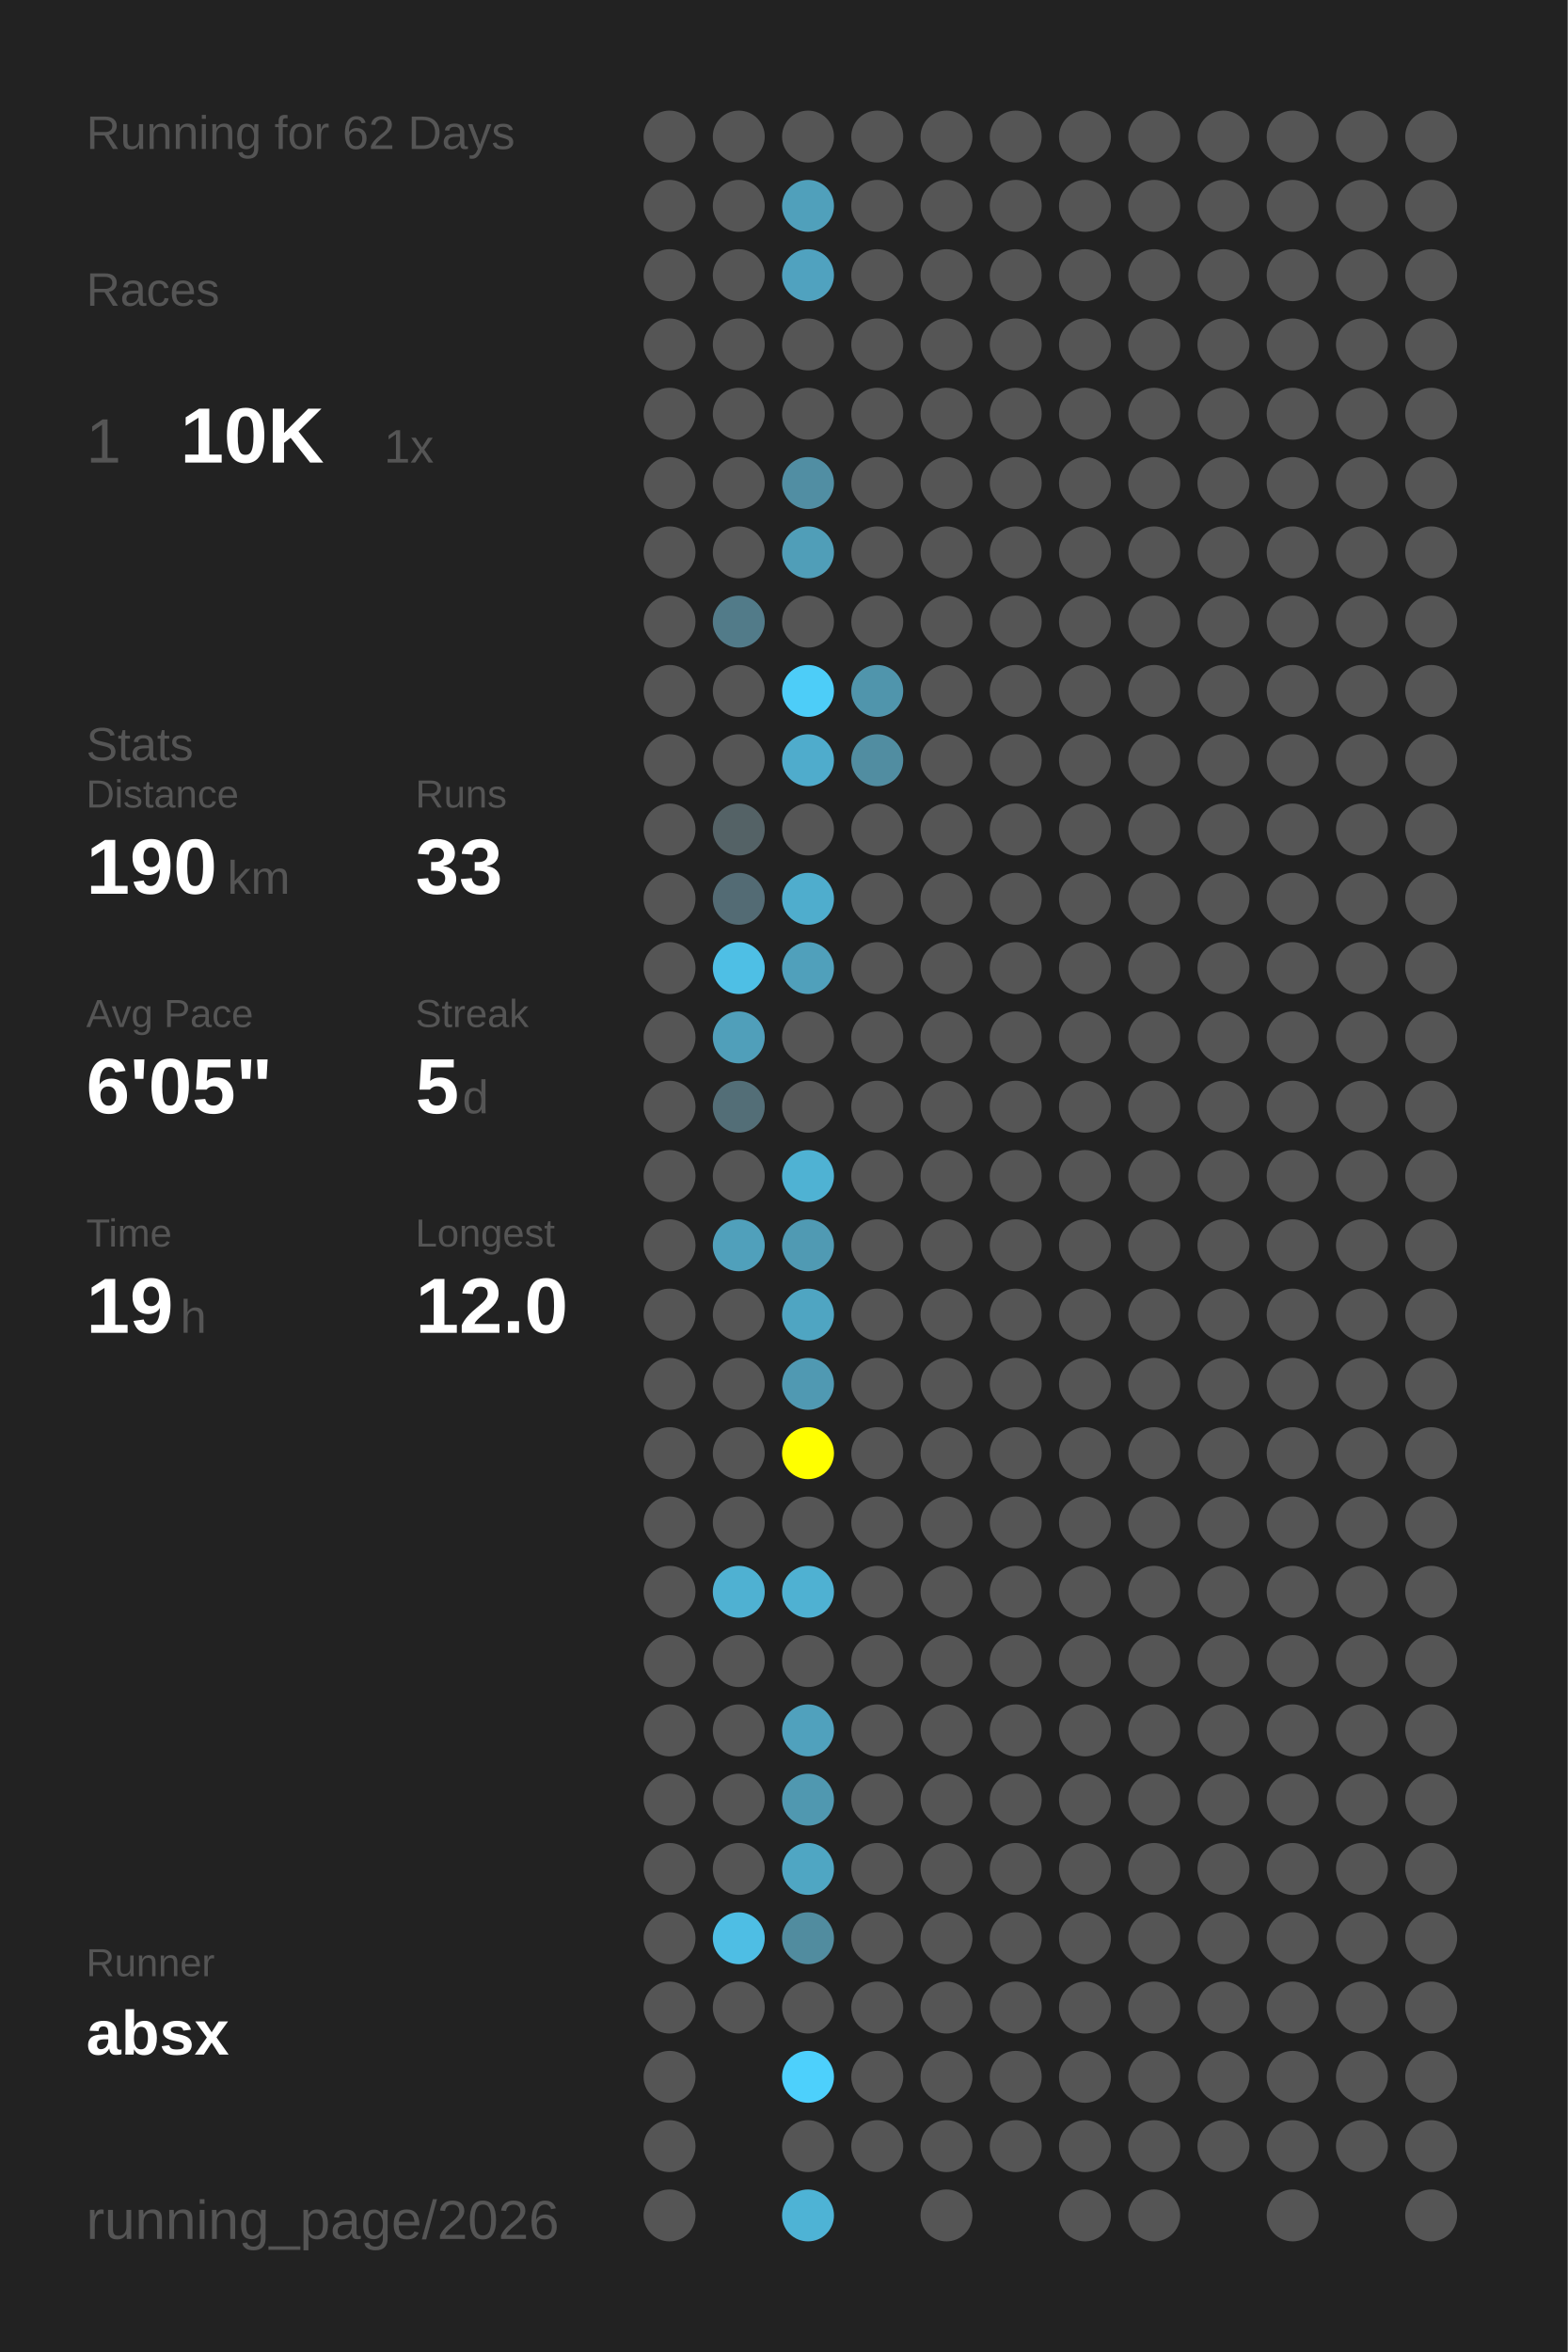
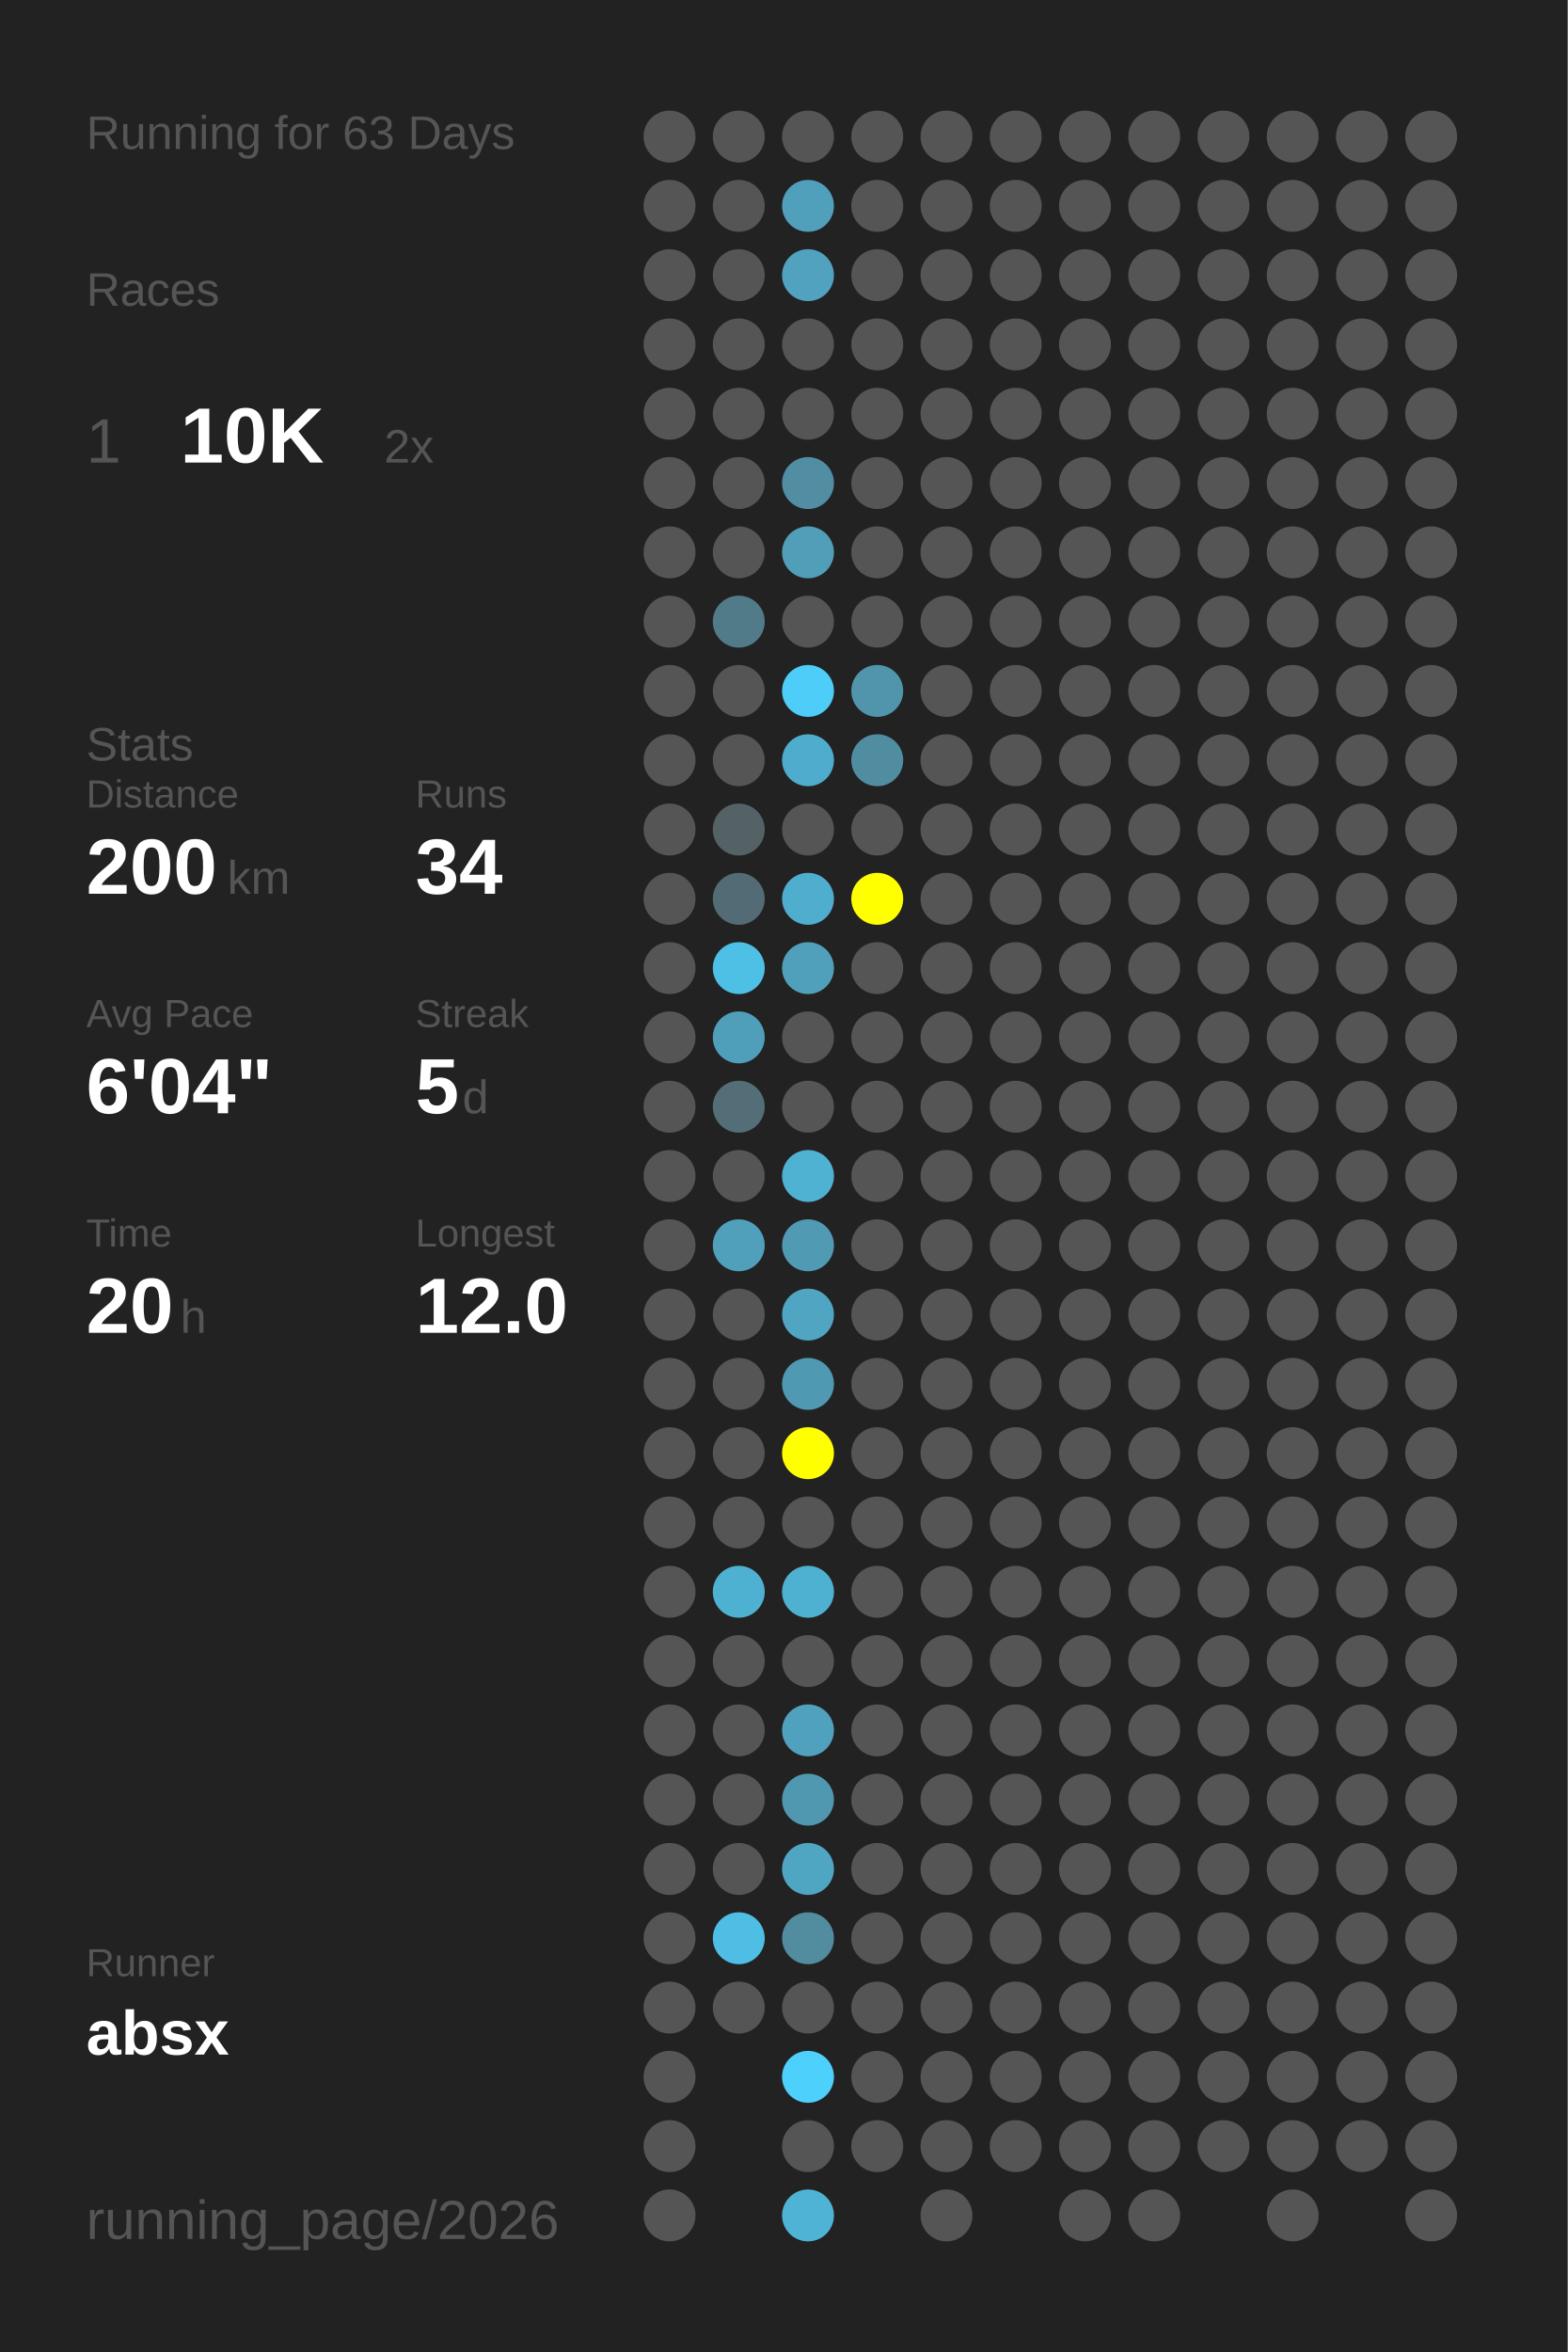
<svg xmlns="http://www.w3.org/2000/svg" baseProfile="full" height="300mm" version="1.1" viewBox="0,0,200,300" width="200mm">
  <defs />
  <rect fill="#222222" height="300" width="200" x="0" y="0" />
-   <text fill="#555555" style="font-size:6px; font-family:Arial;" x="11" y="19">Running for 62 Days</text>
+   <text fill="#555555" style="font-size:6px; font-family:Arial;" x="11" y="19">Running for 63 Days</text>
  <text fill="#555555" style="font-size:6px; font-family:Arial;" x="11" y="39">Races</text>
  <text fill="#555555" style="font-size:8px; font-family:Arial;" x="11" y="59">1</text>
  <text fill="#FFFFFF" style="font-size:10px; font-family:Arial; font-weight:bold;" x="23" y="59">10K</text>
-   <text fill="#555555" style="font-size:6px; font-family:Arial;" x="49" y="59">1x</text>
+   <text fill="#555555" style="font-size:6px; font-family:Arial;" x="49" y="59">2x</text>
  <text fill="#555555" style="font-size:6px; font-family:Arial;" x="11" y="97">Stats</text>
  <text fill="#555555" style="font-size:5px; font-family:Arial;" x="11" y="103">Distance</text>
-   <text fill="#FFFFFF" style="font-size:10px; font-family:Arial; font-weight:bold;" x="11" y="114">190</text>
+   <text fill="#FFFFFF" style="font-size:10px; font-family:Arial; font-weight:bold;" x="11" y="114">200</text>
  <text fill="#555555" style="font-size:6px; font-family:Arial;" x="29" y="114">km</text>
  <text fill="#555555" style="font-size:5px; font-family:Arial;" x="53" y="103">Runs</text>
-   <text fill="#FFFFFF" style="font-size:10px; font-family:Arial; font-weight:bold;" x="53" y="114">33</text>
+   <text fill="#FFFFFF" style="font-size:10px; font-family:Arial; font-weight:bold;" x="53" y="114">34</text>
  <text fill="#555555" style="font-size:5px; font-family:Arial;" x="11" y="131">Avg Pace</text>
-   <text fill="#FFFFFF" style="font-size:10px; font-family:Arial; font-weight:bold;" x="11" y="142">6'05"</text>
+   <text fill="#FFFFFF" style="font-size:10px; font-family:Arial; font-weight:bold;" x="11" y="142">6'04"</text>
  <text fill="#555555" style="font-size:5px; font-family:Arial;" x="53" y="131">Streak</text>
  <text fill="#FFFFFF" style="font-size:10px; font-family:Arial; font-weight:bold;" x="53" y="142">5</text>
  <text fill="#555555" style="font-size:6px; font-family:Arial;" x="59" y="142">d</text>
  <text fill="#555555" style="font-size:5px; font-family:Arial;" x="11" y="159">Time</text>
-   <text fill="#FFFFFF" style="font-size:10px; font-family:Arial; font-weight:bold;" x="11" y="170">19</text>
+   <text fill="#FFFFFF" style="font-size:10px; font-family:Arial; font-weight:bold;" x="11" y="170">20</text>
  <text fill="#555555" style="font-size:6px; font-family:Arial;" x="23" y="170">h</text>
  <text fill="#555555" style="font-size:5px; font-family:Arial;" x="53" y="159">Longest</text>
  <text fill="#FFFFFF" style="font-size:10px; font-family:Arial; font-weight:bold;" x="53" y="170">12.0</text>
  <text fill="#555555" style="font-size:5px; font-family:Arial;" x="11" y="252.065">Runner</text>
  <text fill="#FFFFFF" style="font-size:8px; font-family:Arial; font-weight:bold;" x="11" y="262.065">absx</text>
  <text fill="#555555" style="font-size:7px; font-family:Arial;" x="11" y="285.581">running_page/2026</text>
  <circle cx="85.417" cy="17.419" fill="#555555" r="3.312" />
  <circle cx="85.417" cy="26.258" fill="#555555" r="3.312" />
  <circle cx="85.417" cy="35.097" fill="#555555" r="3.312" />
  <circle cx="85.417" cy="43.935" fill="#555555" r="3.312" />
  <circle cx="85.417" cy="52.774" fill="#555555" r="3.312" />
  <circle cx="85.417" cy="61.613" fill="#555555" r="3.312" />
  <circle cx="85.417" cy="70.452" fill="#555555" r="3.312" />
  <circle cx="85.417" cy="79.29" fill="#555555" r="3.312" />
  <circle cx="85.417" cy="88.129" fill="#555555" r="3.312" />
  <circle cx="85.417" cy="96.968" fill="#555555" r="3.312" />
  <circle cx="85.417" cy="105.806" fill="#555555" r="3.312" />
  <circle cx="85.417" cy="114.645" fill="#555555" r="3.312" />
  <circle cx="85.417" cy="123.484" fill="#555555" r="3.312" />
  <circle cx="85.417" cy="132.323" fill="#555555" r="3.312" />
  <circle cx="85.417" cy="141.161" fill="#555555" r="3.312" />
  <circle cx="85.417" cy="150" fill="#555555" r="3.312" />
  <circle cx="85.417" cy="158.839" fill="#555555" r="3.312" />
  <circle cx="85.417" cy="167.677" fill="#555555" r="3.312" />
  <circle cx="85.417" cy="176.516" fill="#555555" r="3.312" />
  <circle cx="85.417" cy="185.355" fill="#555555" r="3.312" />
  <circle cx="85.417" cy="194.194" fill="#555555" r="3.312" />
  <circle cx="85.417" cy="203.032" fill="#555555" r="3.312" />
  <circle cx="85.417" cy="211.871" fill="#555555" r="3.312" />
  <circle cx="85.417" cy="220.71" fill="#555555" r="3.312" />
  <circle cx="85.417" cy="229.548" fill="#555555" r="3.312" />
  <circle cx="85.417" cy="238.387" fill="#555555" r="3.312" />
  <circle cx="85.417" cy="247.226" fill="#555555" r="3.312" />
  <circle cx="85.417" cy="256.065" fill="#555555" r="3.312" />
  <circle cx="85.417" cy="264.903" fill="#555555" r="3.312" />
  <circle cx="85.417" cy="273.742" fill="#555555" r="3.312" />
  <circle cx="85.417" cy="282.581" fill="#555555" r="3.312" />
  <circle cx="94.25" cy="17.419" fill="#555555" r="3.312" />
  <circle cx="94.25" cy="26.258" fill="#555555" r="3.312" />
  <circle cx="94.25" cy="35.097" fill="#555555" r="3.312" />
  <circle cx="94.25" cy="43.935" fill="#555555" r="3.312" />
  <circle cx="94.25" cy="52.774" fill="#555555" r="3.312" />
  <circle cx="94.25" cy="61.613" fill="#555555" r="3.312" />
  <circle cx="94.25" cy="70.452" fill="#555555" r="3.312" />
  <circle cx="94.25" cy="79.29" fill="#527b89" r="3.312" />
  <circle cx="94.25" cy="88.129" fill="#555555" r="3.312" />
  <circle cx="94.25" cy="96.968" fill="#555555" r="3.312" />
  <circle cx="94.25" cy="105.806" fill="#546266" r="3.312" />
  <circle cx="94.25" cy="114.645" fill="#536b74" r="3.312" />
  <circle cx="94.25" cy="123.484" fill="#4ebfe5" r="3.312" />
  <circle cx="94.25" cy="132.323" fill="#509fba" r="3.312" />
  <circle cx="94.25" cy="141.161" fill="#536e77" r="3.312" />
  <circle cx="94.25" cy="150" fill="#555555" r="3.312" />
  <circle cx="94.25" cy="158.839" fill="#50a0bb" r="3.312" />
  <circle cx="94.25" cy="167.677" fill="#555555" r="3.312" />
  <circle cx="94.25" cy="176.516" fill="#555555" r="3.312" />
  <circle cx="94.25" cy="185.355" fill="#555555" r="3.312" />
  <circle cx="94.25" cy="194.194" fill="#555555" r="3.312" />
  <circle cx="94.25" cy="203.032" fill="#4fb1d2" r="3.312" />
  <circle cx="94.25" cy="211.871" fill="#555555" r="3.312" />
  <circle cx="94.25" cy="220.71" fill="#555555" r="3.312" />
  <circle cx="94.25" cy="229.548" fill="#555555" r="3.312" />
  <circle cx="94.25" cy="238.387" fill="#555555" r="3.312" />
  <circle cx="94.25" cy="247.226" fill="#4ebee4" r="3.312" />
  <circle cx="94.25" cy="256.065" fill="#555555" r="3.312" />
  <circle cx="103.083" cy="17.419" fill="#555555" r="3.312" />
  <circle cx="103.083" cy="26.258" fill="#50a0bb" r="3.312" />
  <circle cx="103.083" cy="35.097" fill="#50a2bf" r="3.312" />
  <circle cx="103.083" cy="43.935" fill="#555555" r="3.312" />
  <circle cx="103.083" cy="52.774" fill="#555555" r="3.312" />
  <circle cx="103.083" cy="61.613" fill="#518ea3" r="3.312" />
  <circle cx="103.083" cy="70.452" fill="#509eb8" r="3.312" />
  <circle cx="103.083" cy="79.29" fill="#555555" r="3.312" />
  <circle cx="103.083" cy="88.129" fill="#4dcdf8" r="3.312" />
  <circle cx="103.083" cy="96.968" fill="#4faccc" r="3.312" />
  <circle cx="103.083" cy="105.806" fill="#555555" r="3.312" />
  <circle cx="103.083" cy="114.645" fill="#4fadcd" r="3.312" />
  <circle cx="103.083" cy="123.484" fill="#50a0bb" r="3.312" />
  <circle cx="103.083" cy="132.323" fill="#555555" r="3.312" />
  <circle cx="103.083" cy="141.161" fill="#555555" r="3.312" />
  <circle cx="103.083" cy="150" fill="#4fb2d3" r="3.312" />
  <circle cx="103.083" cy="158.839" fill="#509ab3" r="3.312" />
  <circle cx="103.083" cy="167.677" fill="#4fa5c2" r="3.312" />
  <circle cx="103.083" cy="176.516" fill="#5099b2" r="3.312" />
  <circle cx="103.083" cy="185.355" fill="#FFFF00" r="3.312" />
  <circle cx="103.083" cy="194.194" fill="#555555" r="3.312" />
  <circle cx="103.083" cy="203.032" fill="#4fb1d2" r="3.312" />
  <circle cx="103.083" cy="211.871" fill="#555555" r="3.312" />
  <circle cx="103.083" cy="220.71" fill="#50a1bd" r="3.312" />
  <circle cx="103.083" cy="229.548" fill="#5098b0" r="3.312" />
  <circle cx="103.083" cy="238.387" fill="#4fa6c3" r="3.312" />
  <circle cx="103.083" cy="247.226" fill="#518c9f" r="3.312" />
  <circle cx="103.083" cy="256.065" fill="#555555" r="3.312" />
  <circle cx="103.083" cy="264.903" fill="#4dd0fc" r="3.312" />
  <circle cx="103.083" cy="273.742" fill="#555555" r="3.312" />
  <circle cx="103.083" cy="282.581" fill="#4eb3d5" r="3.312" />
  <circle cx="111.917" cy="17.419" fill="#555555" r="3.312" />
  <circle cx="111.917" cy="26.258" fill="#555555" r="3.312" />
  <circle cx="111.917" cy="35.097" fill="#555555" r="3.312" />
  <circle cx="111.917" cy="43.935" fill="#555555" r="3.312" />
  <circle cx="111.917" cy="52.774" fill="#555555" r="3.312" />
  <circle cx="111.917" cy="61.613" fill="#555555" r="3.312" />
  <circle cx="111.917" cy="70.452" fill="#555555" r="3.312" />
  <circle cx="111.917" cy="79.29" fill="#555555" r="3.312" />
  <circle cx="111.917" cy="88.129" fill="#5095ac" r="3.312" />
  <circle cx="111.917" cy="96.968" fill="#518da1" r="3.312" />
  <circle cx="111.917" cy="105.806" fill="#555555" r="3.312" />
-   <circle cx="111.917" cy="114.645" fill="#555555" r="3.312" />
+   <circle cx="111.917" cy="114.645" fill="#FFFF00" r="3.312" />
  <circle cx="111.917" cy="123.484" fill="#555555" r="3.312" />
  <circle cx="111.917" cy="132.323" fill="#555555" r="3.312" />
  <circle cx="111.917" cy="141.161" fill="#555555" r="3.312" />
  <circle cx="111.917" cy="150" fill="#555555" r="3.312" />
  <circle cx="111.917" cy="158.839" fill="#555555" r="3.312" />
  <circle cx="111.917" cy="167.677" fill="#555555" r="3.312" />
  <circle cx="111.917" cy="176.516" fill="#555555" r="3.312" />
  <circle cx="111.917" cy="185.355" fill="#555555" r="3.312" />
  <circle cx="111.917" cy="194.194" fill="#555555" r="3.312" />
  <circle cx="111.917" cy="203.032" fill="#555555" r="3.312" />
  <circle cx="111.917" cy="211.871" fill="#555555" r="3.312" />
  <circle cx="111.917" cy="220.71" fill="#555555" r="3.312" />
  <circle cx="111.917" cy="229.548" fill="#555555" r="3.312" />
  <circle cx="111.917" cy="238.387" fill="#555555" r="3.312" />
  <circle cx="111.917" cy="247.226" fill="#555555" r="3.312" />
  <circle cx="111.917" cy="256.065" fill="#555555" r="3.312" />
  <circle cx="111.917" cy="264.903" fill="#555555" r="3.312" />
  <circle cx="111.917" cy="273.742" fill="#555555" r="3.312" />
  <circle cx="120.75" cy="17.419" fill="#555555" r="3.312" />
  <circle cx="120.75" cy="26.258" fill="#555555" r="3.312" />
  <circle cx="120.75" cy="35.097" fill="#555555" r="3.312" />
  <circle cx="120.75" cy="43.935" fill="#555555" r="3.312" />
  <circle cx="120.75" cy="52.774" fill="#555555" r="3.312" />
  <circle cx="120.75" cy="61.613" fill="#555555" r="3.312" />
  <circle cx="120.75" cy="70.452" fill="#555555" r="3.312" />
  <circle cx="120.75" cy="79.29" fill="#555555" r="3.312" />
  <circle cx="120.75" cy="88.129" fill="#555555" r="3.312" />
  <circle cx="120.75" cy="96.968" fill="#555555" r="3.312" />
  <circle cx="120.75" cy="105.806" fill="#555555" r="3.312" />
  <circle cx="120.75" cy="114.645" fill="#555555" r="3.312" />
  <circle cx="120.75" cy="123.484" fill="#555555" r="3.312" />
  <circle cx="120.75" cy="132.323" fill="#555555" r="3.312" />
  <circle cx="120.75" cy="141.161" fill="#555555" r="3.312" />
  <circle cx="120.75" cy="150" fill="#555555" r="3.312" />
  <circle cx="120.75" cy="158.839" fill="#555555" r="3.312" />
  <circle cx="120.75" cy="167.677" fill="#555555" r="3.312" />
  <circle cx="120.75" cy="176.516" fill="#555555" r="3.312" />
  <circle cx="120.75" cy="185.355" fill="#555555" r="3.312" />
  <circle cx="120.75" cy="194.194" fill="#555555" r="3.312" />
  <circle cx="120.75" cy="203.032" fill="#555555" r="3.312" />
  <circle cx="120.75" cy="211.871" fill="#555555" r="3.312" />
  <circle cx="120.75" cy="220.71" fill="#555555" r="3.312" />
  <circle cx="120.75" cy="229.548" fill="#555555" r="3.312" />
  <circle cx="120.75" cy="238.387" fill="#555555" r="3.312" />
  <circle cx="120.75" cy="247.226" fill="#555555" r="3.312" />
  <circle cx="120.75" cy="256.065" fill="#555555" r="3.312" />
  <circle cx="120.75" cy="264.903" fill="#555555" r="3.312" />
  <circle cx="120.75" cy="273.742" fill="#555555" r="3.312" />
  <circle cx="120.75" cy="282.581" fill="#555555" r="3.312" />
  <circle cx="129.583" cy="17.419" fill="#555555" r="3.312" />
  <circle cx="129.583" cy="26.258" fill="#555555" r="3.312" />
  <circle cx="129.583" cy="35.097" fill="#555555" r="3.312" />
  <circle cx="129.583" cy="43.935" fill="#555555" r="3.312" />
  <circle cx="129.583" cy="52.774" fill="#555555" r="3.312" />
  <circle cx="129.583" cy="61.613" fill="#555555" r="3.312" />
  <circle cx="129.583" cy="70.452" fill="#555555" r="3.312" />
  <circle cx="129.583" cy="79.29" fill="#555555" r="3.312" />
  <circle cx="129.583" cy="88.129" fill="#555555" r="3.312" />
  <circle cx="129.583" cy="96.968" fill="#555555" r="3.312" />
  <circle cx="129.583" cy="105.806" fill="#555555" r="3.312" />
  <circle cx="129.583" cy="114.645" fill="#555555" r="3.312" />
  <circle cx="129.583" cy="123.484" fill="#555555" r="3.312" />
  <circle cx="129.583" cy="132.323" fill="#555555" r="3.312" />
  <circle cx="129.583" cy="141.161" fill="#555555" r="3.312" />
  <circle cx="129.583" cy="150" fill="#555555" r="3.312" />
  <circle cx="129.583" cy="158.839" fill="#555555" r="3.312" />
  <circle cx="129.583" cy="167.677" fill="#555555" r="3.312" />
  <circle cx="129.583" cy="176.516" fill="#555555" r="3.312" />
  <circle cx="129.583" cy="185.355" fill="#555555" r="3.312" />
  <circle cx="129.583" cy="194.194" fill="#555555" r="3.312" />
  <circle cx="129.583" cy="203.032" fill="#555555" r="3.312" />
  <circle cx="129.583" cy="211.871" fill="#555555" r="3.312" />
  <circle cx="129.583" cy="220.71" fill="#555555" r="3.312" />
  <circle cx="129.583" cy="229.548" fill="#555555" r="3.312" />
  <circle cx="129.583" cy="238.387" fill="#555555" r="3.312" />
  <circle cx="129.583" cy="247.226" fill="#555555" r="3.312" />
  <circle cx="129.583" cy="256.065" fill="#555555" r="3.312" />
  <circle cx="129.583" cy="264.903" fill="#555555" r="3.312" />
  <circle cx="129.583" cy="273.742" fill="#555555" r="3.312" />
  <circle cx="138.417" cy="17.419" fill="#555555" r="3.312" />
  <circle cx="138.417" cy="26.258" fill="#555555" r="3.312" />
  <circle cx="138.417" cy="35.097" fill="#555555" r="3.312" />
  <circle cx="138.417" cy="43.935" fill="#555555" r="3.312" />
  <circle cx="138.417" cy="52.774" fill="#555555" r="3.312" />
  <circle cx="138.417" cy="61.613" fill="#555555" r="3.312" />
  <circle cx="138.417" cy="70.452" fill="#555555" r="3.312" />
  <circle cx="138.417" cy="79.29" fill="#555555" r="3.312" />
  <circle cx="138.417" cy="88.129" fill="#555555" r="3.312" />
  <circle cx="138.417" cy="96.968" fill="#555555" r="3.312" />
  <circle cx="138.417" cy="105.806" fill="#555555" r="3.312" />
  <circle cx="138.417" cy="114.645" fill="#555555" r="3.312" />
  <circle cx="138.417" cy="123.484" fill="#555555" r="3.312" />
  <circle cx="138.417" cy="132.323" fill="#555555" r="3.312" />
  <circle cx="138.417" cy="141.161" fill="#555555" r="3.312" />
  <circle cx="138.417" cy="150" fill="#555555" r="3.312" />
  <circle cx="138.417" cy="158.839" fill="#555555" r="3.312" />
  <circle cx="138.417" cy="167.677" fill="#555555" r="3.312" />
  <circle cx="138.417" cy="176.516" fill="#555555" r="3.312" />
  <circle cx="138.417" cy="185.355" fill="#555555" r="3.312" />
  <circle cx="138.417" cy="194.194" fill="#555555" r="3.312" />
  <circle cx="138.417" cy="203.032" fill="#555555" r="3.312" />
  <circle cx="138.417" cy="211.871" fill="#555555" r="3.312" />
  <circle cx="138.417" cy="220.71" fill="#555555" r="3.312" />
  <circle cx="138.417" cy="229.548" fill="#555555" r="3.312" />
  <circle cx="138.417" cy="238.387" fill="#555555" r="3.312" />
  <circle cx="138.417" cy="247.226" fill="#555555" r="3.312" />
  <circle cx="138.417" cy="256.065" fill="#555555" r="3.312" />
  <circle cx="138.417" cy="264.903" fill="#555555" r="3.312" />
  <circle cx="138.417" cy="273.742" fill="#555555" r="3.312" />
  <circle cx="138.417" cy="282.581" fill="#555555" r="3.312" />
  <circle cx="147.25" cy="17.419" fill="#555555" r="3.312" />
  <circle cx="147.25" cy="26.258" fill="#555555" r="3.312" />
  <circle cx="147.25" cy="35.097" fill="#555555" r="3.312" />
  <circle cx="147.25" cy="43.935" fill="#555555" r="3.312" />
  <circle cx="147.25" cy="52.774" fill="#555555" r="3.312" />
  <circle cx="147.25" cy="61.613" fill="#555555" r="3.312" />
  <circle cx="147.25" cy="70.452" fill="#555555" r="3.312" />
  <circle cx="147.25" cy="79.29" fill="#555555" r="3.312" />
  <circle cx="147.25" cy="88.129" fill="#555555" r="3.312" />
  <circle cx="147.25" cy="96.968" fill="#555555" r="3.312" />
  <circle cx="147.25" cy="105.806" fill="#555555" r="3.312" />
  <circle cx="147.25" cy="114.645" fill="#555555" r="3.312" />
  <circle cx="147.25" cy="123.484" fill="#555555" r="3.312" />
  <circle cx="147.25" cy="132.323" fill="#555555" r="3.312" />
  <circle cx="147.25" cy="141.161" fill="#555555" r="3.312" />
  <circle cx="147.25" cy="150" fill="#555555" r="3.312" />
  <circle cx="147.25" cy="158.839" fill="#555555" r="3.312" />
  <circle cx="147.25" cy="167.677" fill="#555555" r="3.312" />
  <circle cx="147.25" cy="176.516" fill="#555555" r="3.312" />
  <circle cx="147.25" cy="185.355" fill="#555555" r="3.312" />
  <circle cx="147.25" cy="194.194" fill="#555555" r="3.312" />
  <circle cx="147.25" cy="203.032" fill="#555555" r="3.312" />
  <circle cx="147.25" cy="211.871" fill="#555555" r="3.312" />
  <circle cx="147.25" cy="220.71" fill="#555555" r="3.312" />
  <circle cx="147.25" cy="229.548" fill="#555555" r="3.312" />
  <circle cx="147.25" cy="238.387" fill="#555555" r="3.312" />
  <circle cx="147.25" cy="247.226" fill="#555555" r="3.312" />
  <circle cx="147.25" cy="256.065" fill="#555555" r="3.312" />
  <circle cx="147.25" cy="264.903" fill="#555555" r="3.312" />
  <circle cx="147.25" cy="273.742" fill="#555555" r="3.312" />
  <circle cx="147.25" cy="282.581" fill="#555555" r="3.312" />
  <circle cx="156.083" cy="17.419" fill="#555555" r="3.312" />
  <circle cx="156.083" cy="26.258" fill="#555555" r="3.312" />
  <circle cx="156.083" cy="35.097" fill="#555555" r="3.312" />
  <circle cx="156.083" cy="43.935" fill="#555555" r="3.312" />
  <circle cx="156.083" cy="52.774" fill="#555555" r="3.312" />
  <circle cx="156.083" cy="61.613" fill="#555555" r="3.312" />
  <circle cx="156.083" cy="70.452" fill="#555555" r="3.312" />
  <circle cx="156.083" cy="79.29" fill="#555555" r="3.312" />
  <circle cx="156.083" cy="88.129" fill="#555555" r="3.312" />
  <circle cx="156.083" cy="96.968" fill="#555555" r="3.312" />
  <circle cx="156.083" cy="105.806" fill="#555555" r="3.312" />
  <circle cx="156.083" cy="114.645" fill="#555555" r="3.312" />
  <circle cx="156.083" cy="123.484" fill="#555555" r="3.312" />
  <circle cx="156.083" cy="132.323" fill="#555555" r="3.312" />
  <circle cx="156.083" cy="141.161" fill="#555555" r="3.312" />
  <circle cx="156.083" cy="150" fill="#555555" r="3.312" />
  <circle cx="156.083" cy="158.839" fill="#555555" r="3.312" />
  <circle cx="156.083" cy="167.677" fill="#555555" r="3.312" />
  <circle cx="156.083" cy="176.516" fill="#555555" r="3.312" />
  <circle cx="156.083" cy="185.355" fill="#555555" r="3.312" />
  <circle cx="156.083" cy="194.194" fill="#555555" r="3.312" />
  <circle cx="156.083" cy="203.032" fill="#555555" r="3.312" />
  <circle cx="156.083" cy="211.871" fill="#555555" r="3.312" />
  <circle cx="156.083" cy="220.71" fill="#555555" r="3.312" />
  <circle cx="156.083" cy="229.548" fill="#555555" r="3.312" />
  <circle cx="156.083" cy="238.387" fill="#555555" r="3.312" />
  <circle cx="156.083" cy="247.226" fill="#555555" r="3.312" />
  <circle cx="156.083" cy="256.065" fill="#555555" r="3.312" />
  <circle cx="156.083" cy="264.903" fill="#555555" r="3.312" />
  <circle cx="156.083" cy="273.742" fill="#555555" r="3.312" />
  <circle cx="164.917" cy="17.419" fill="#555555" r="3.312" />
  <circle cx="164.917" cy="26.258" fill="#555555" r="3.312" />
  <circle cx="164.917" cy="35.097" fill="#555555" r="3.312" />
  <circle cx="164.917" cy="43.935" fill="#555555" r="3.312" />
  <circle cx="164.917" cy="52.774" fill="#555555" r="3.312" />
  <circle cx="164.917" cy="61.613" fill="#555555" r="3.312" />
  <circle cx="164.917" cy="70.452" fill="#555555" r="3.312" />
  <circle cx="164.917" cy="79.29" fill="#555555" r="3.312" />
  <circle cx="164.917" cy="88.129" fill="#555555" r="3.312" />
  <circle cx="164.917" cy="96.968" fill="#555555" r="3.312" />
  <circle cx="164.917" cy="105.806" fill="#555555" r="3.312" />
  <circle cx="164.917" cy="114.645" fill="#555555" r="3.312" />
  <circle cx="164.917" cy="123.484" fill="#555555" r="3.312" />
  <circle cx="164.917" cy="132.323" fill="#555555" r="3.312" />
  <circle cx="164.917" cy="141.161" fill="#555555" r="3.312" />
  <circle cx="164.917" cy="150" fill="#555555" r="3.312" />
  <circle cx="164.917" cy="158.839" fill="#555555" r="3.312" />
  <circle cx="164.917" cy="167.677" fill="#555555" r="3.312" />
  <circle cx="164.917" cy="176.516" fill="#555555" r="3.312" />
  <circle cx="164.917" cy="185.355" fill="#555555" r="3.312" />
  <circle cx="164.917" cy="194.194" fill="#555555" r="3.312" />
  <circle cx="164.917" cy="203.032" fill="#555555" r="3.312" />
  <circle cx="164.917" cy="211.871" fill="#555555" r="3.312" />
  <circle cx="164.917" cy="220.71" fill="#555555" r="3.312" />
  <circle cx="164.917" cy="229.548" fill="#555555" r="3.312" />
  <circle cx="164.917" cy="238.387" fill="#555555" r="3.312" />
  <circle cx="164.917" cy="247.226" fill="#555555" r="3.312" />
  <circle cx="164.917" cy="256.065" fill="#555555" r="3.312" />
  <circle cx="164.917" cy="264.903" fill="#555555" r="3.312" />
  <circle cx="164.917" cy="273.742" fill="#555555" r="3.312" />
  <circle cx="164.917" cy="282.581" fill="#555555" r="3.312" />
  <circle cx="173.75" cy="17.419" fill="#555555" r="3.312" />
  <circle cx="173.75" cy="26.258" fill="#555555" r="3.312" />
  <circle cx="173.75" cy="35.097" fill="#555555" r="3.312" />
  <circle cx="173.75" cy="43.935" fill="#555555" r="3.312" />
  <circle cx="173.75" cy="52.774" fill="#555555" r="3.312" />
  <circle cx="173.75" cy="61.613" fill="#555555" r="3.312" />
  <circle cx="173.75" cy="70.452" fill="#555555" r="3.312" />
  <circle cx="173.75" cy="79.29" fill="#555555" r="3.312" />
  <circle cx="173.75" cy="88.129" fill="#555555" r="3.312" />
  <circle cx="173.75" cy="96.968" fill="#555555" r="3.312" />
  <circle cx="173.75" cy="105.806" fill="#555555" r="3.312" />
  <circle cx="173.75" cy="114.645" fill="#555555" r="3.312" />
  <circle cx="173.75" cy="123.484" fill="#555555" r="3.312" />
  <circle cx="173.75" cy="132.323" fill="#555555" r="3.312" />
  <circle cx="173.75" cy="141.161" fill="#555555" r="3.312" />
  <circle cx="173.75" cy="150" fill="#555555" r="3.312" />
  <circle cx="173.75" cy="158.839" fill="#555555" r="3.312" />
  <circle cx="173.75" cy="167.677" fill="#555555" r="3.312" />
  <circle cx="173.75" cy="176.516" fill="#555555" r="3.312" />
  <circle cx="173.75" cy="185.355" fill="#555555" r="3.312" />
  <circle cx="173.75" cy="194.194" fill="#555555" r="3.312" />
  <circle cx="173.75" cy="203.032" fill="#555555" r="3.312" />
  <circle cx="173.75" cy="211.871" fill="#555555" r="3.312" />
  <circle cx="173.75" cy="220.71" fill="#555555" r="3.312" />
  <circle cx="173.75" cy="229.548" fill="#555555" r="3.312" />
  <circle cx="173.75" cy="238.387" fill="#555555" r="3.312" />
  <circle cx="173.75" cy="247.226" fill="#555555" r="3.312" />
  <circle cx="173.75" cy="256.065" fill="#555555" r="3.312" />
  <circle cx="173.75" cy="264.903" fill="#555555" r="3.312" />
  <circle cx="173.75" cy="273.742" fill="#555555" r="3.312" />
  <circle cx="182.583" cy="17.419" fill="#555555" r="3.312" />
  <circle cx="182.583" cy="26.258" fill="#555555" r="3.312" />
  <circle cx="182.583" cy="35.097" fill="#555555" r="3.312" />
  <circle cx="182.583" cy="43.935" fill="#555555" r="3.312" />
  <circle cx="182.583" cy="52.774" fill="#555555" r="3.312" />
  <circle cx="182.583" cy="61.613" fill="#555555" r="3.312" />
  <circle cx="182.583" cy="70.452" fill="#555555" r="3.312" />
  <circle cx="182.583" cy="79.29" fill="#555555" r="3.312" />
  <circle cx="182.583" cy="88.129" fill="#555555" r="3.312" />
  <circle cx="182.583" cy="96.968" fill="#555555" r="3.312" />
  <circle cx="182.583" cy="105.806" fill="#555555" r="3.312" />
  <circle cx="182.583" cy="114.645" fill="#555555" r="3.312" />
  <circle cx="182.583" cy="123.484" fill="#555555" r="3.312" />
  <circle cx="182.583" cy="132.323" fill="#555555" r="3.312" />
  <circle cx="182.583" cy="141.161" fill="#555555" r="3.312" />
  <circle cx="182.583" cy="150" fill="#555555" r="3.312" />
  <circle cx="182.583" cy="158.839" fill="#555555" r="3.312" />
  <circle cx="182.583" cy="167.677" fill="#555555" r="3.312" />
  <circle cx="182.583" cy="176.516" fill="#555555" r="3.312" />
  <circle cx="182.583" cy="185.355" fill="#555555" r="3.312" />
  <circle cx="182.583" cy="194.194" fill="#555555" r="3.312" />
  <circle cx="182.583" cy="203.032" fill="#555555" r="3.312" />
  <circle cx="182.583" cy="211.871" fill="#555555" r="3.312" />
  <circle cx="182.583" cy="220.71" fill="#555555" r="3.312" />
  <circle cx="182.583" cy="229.548" fill="#555555" r="3.312" />
  <circle cx="182.583" cy="238.387" fill="#555555" r="3.312" />
  <circle cx="182.583" cy="247.226" fill="#555555" r="3.312" />
  <circle cx="182.583" cy="256.065" fill="#555555" r="3.312" />
  <circle cx="182.583" cy="264.903" fill="#555555" r="3.312" />
  <circle cx="182.583" cy="273.742" fill="#555555" r="3.312" />
  <circle cx="182.583" cy="282.581" fill="#555555" r="3.312" />
</svg>
